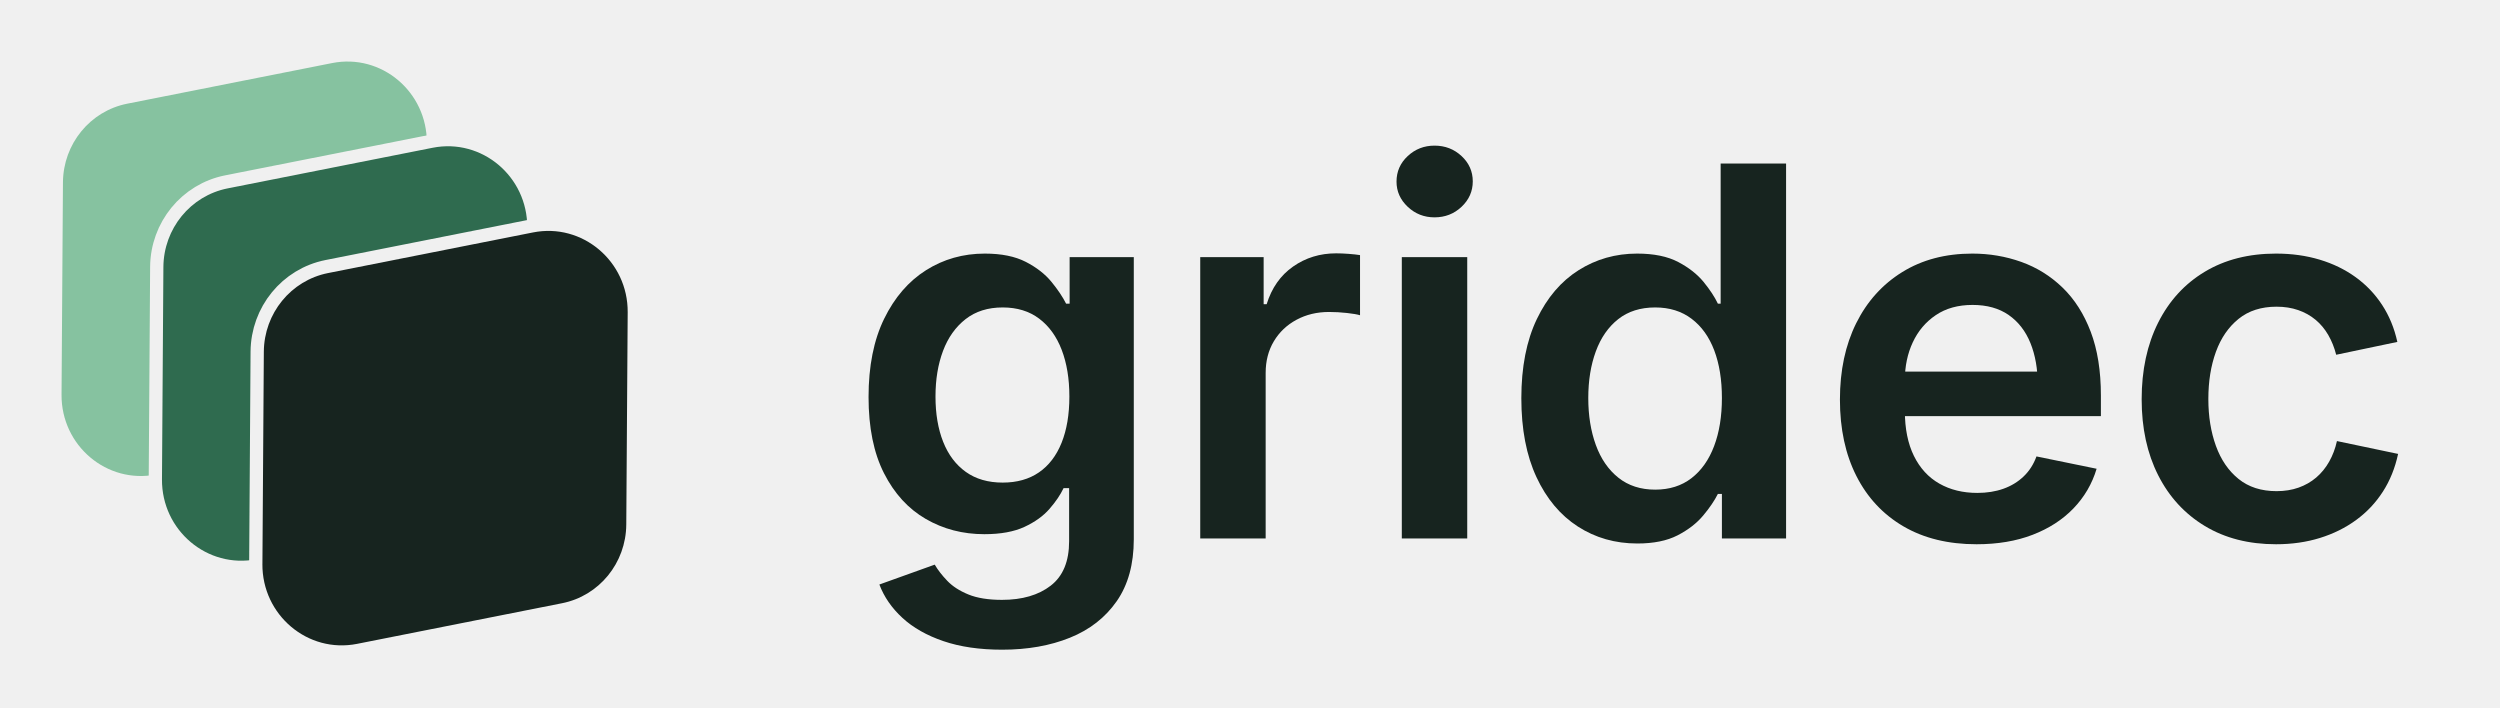
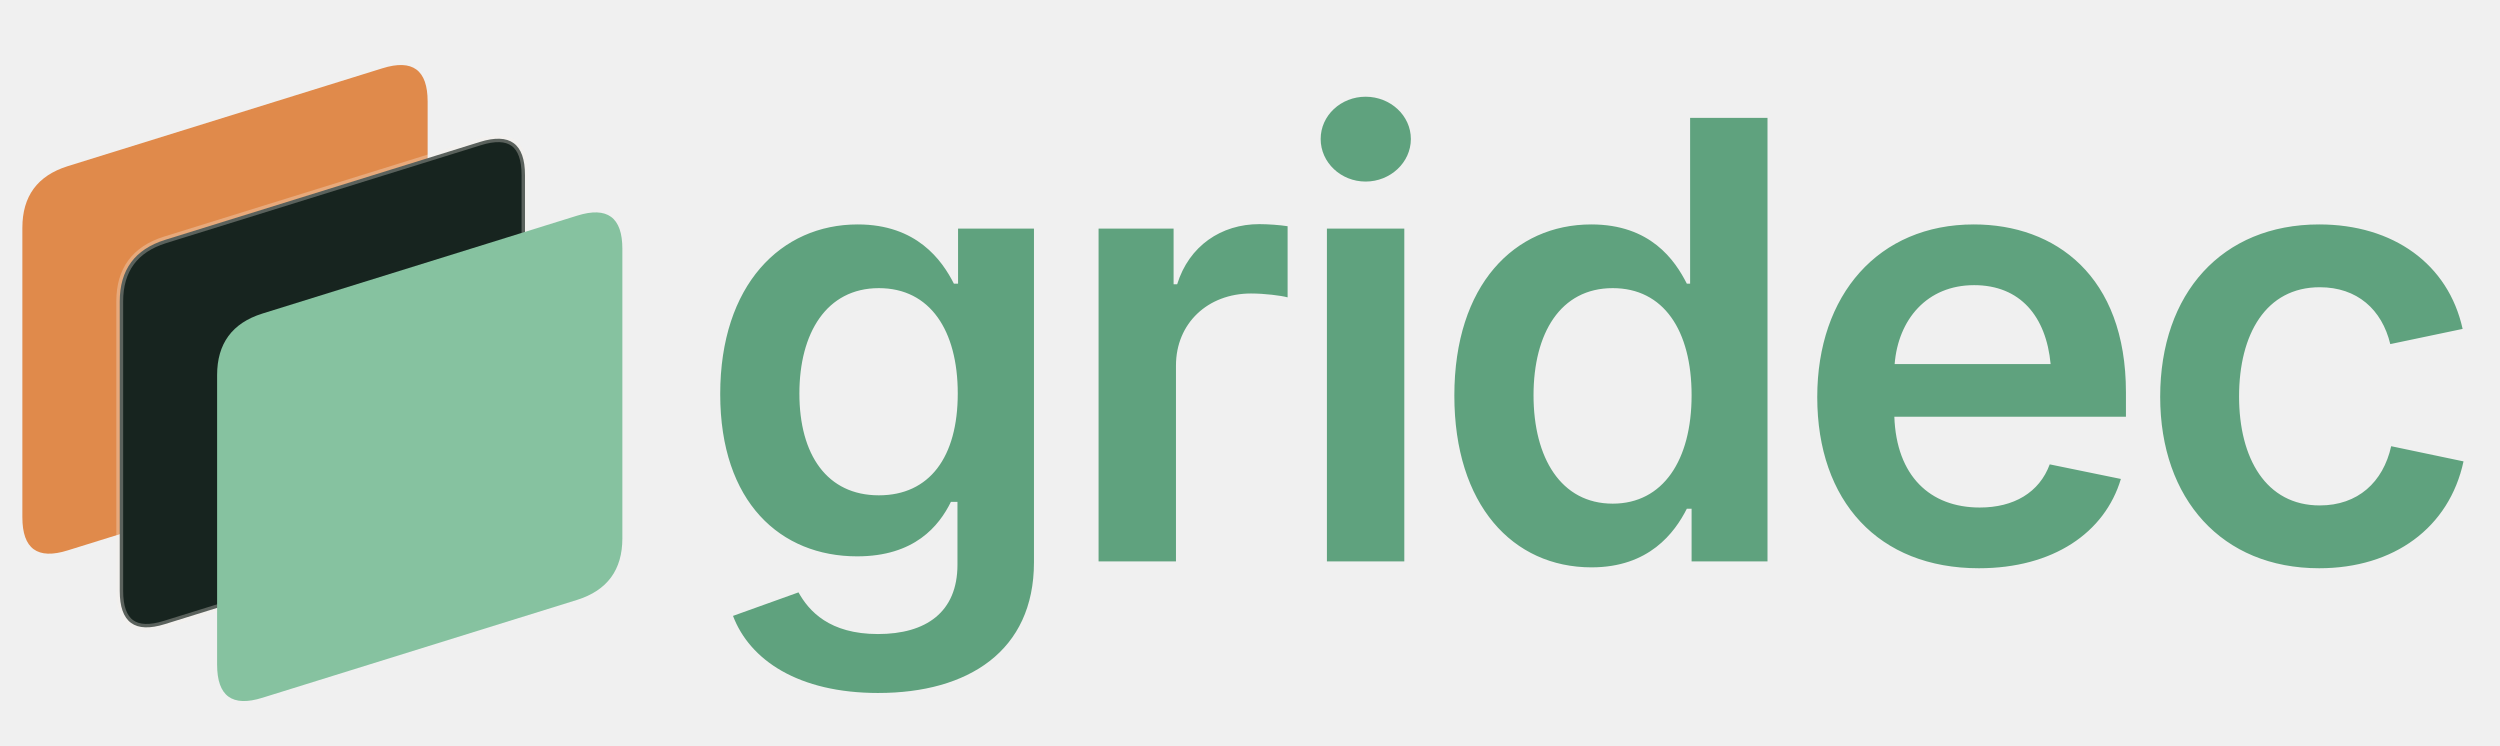
- <svg xmlns="http://www.w3.org/2000/svg" width="325" height="92" viewBox="0 0 325 92">
-   <g transform="translate(8 8)">
-     <defs>
-       <mask id="cut0" maskUnits="userSpaceOnUse" x="-2" y="-2" width="38" height="40">
-         <rect x="-2" y="-2" width="38" height="40" fill="white" />
-         <path d="M5.677 23.617l.08-12C5.77 9.447 7.29 7.586 9.387 7.17l11.587-2.296c2.784-.552 5.368 1.626 5.349 4.51l-.08 12c-.014 2.171-1.533 4.032-3.63 4.448l-11.587 2.297c-2.784.551-5.368-1.627-5.349-4.51z" fill="black" stroke="black" stroke-width="1.5" />
-       </mask>
-       <mask id="cut1" maskUnits="userSpaceOnUse" x="-2" y="-2" width="38" height="40">
-         <rect x="-2" y="-2" width="38" height="40" fill="white" />
-         <path d="M11.354 28.404l.08-12c.014-2.172 1.533-4.032 3.63-4.448l11.587-2.297c2.784-.552 5.368 1.627 5.349 4.51l-.08 12c-.014 2.172-1.533 4.033-3.63 4.448l-11.587 2.297c-2.784.552-5.368-1.627-5.35-4.51z" fill="black" stroke="black" stroke-width="1.5" />
-       </mask>
-     </defs>
-     <g transform="scale(2.3)">
-       <path d="M0 18.83L.08 6.832C.094 4.66 1.613 2.798 3.71 2.383L15.297.086c2.784-.552 5.368 1.627 5.35 4.51l-.08 12c-.015 2.171-1.534 4.032-3.631 4.448L5.349 23.341C2.565 23.893-.019 21.714 0 18.83z" fill="#86C2A0" mask="url(#cut0)" />
-       <path d="M5.677 23.617l.08-12C5.77 9.447 7.29 7.586 9.387 7.17l11.587-2.296c2.784-.552 5.368 1.626 5.349 4.51l-.08 12c-.014 2.171-1.533 4.032-3.63 4.448l-11.587 2.297c-2.784.551-5.368-1.627-5.349-4.51z" fill="#2F6B4F" mask="url(#cut1)" />
-       <path d="M11.354 28.404l.08-12c.014-2.172 1.533-4.032 3.63-4.448l11.587-2.297c2.784-.552 5.368 1.627 5.349 4.51l-.08 12c-.014 2.172-1.533 4.033-3.63 4.448l-11.587 2.297c-2.784.552-5.368-1.627-5.35-4.51z" fill="#17241F" />
-     </g>
-     <g fill="#17241F" transform="translate(102 62) scale(0.03271484 -0.03271484)">
-       <path transform="translate(0 0)" d="M620 -442Q486 -442 386.5 -408.0Q287 -374 223.5 -315.5Q160 -257 132 -183L352 -104Q370 -135 401.5 -168.0Q433 -201 485.5 -222.5Q538 -244 619 -244Q740 -244 813.0 -187.5Q886 -131 886 -11V200H864Q845 160 808.0 117.5Q771 75 708.5 46.0Q646 17 549 17Q421 17 316.5 77.5Q212 138 150.5 259.0Q89 380 89 562Q89 746 151.0 873.0Q213 1000 317.5 1066.0Q422 1132 551 1132Q650 1132 714.0 1099.0Q778 1066 816.0 1019.5Q854 973 874 933H888V1118H1143V-3Q1143 -152 1075.0 -249.5Q1007 -347 889.0 -394.5Q771 -442 620 -442ZM622 222Q707 222 766.0 262.5Q825 303 856.0 380.0Q887 457 887 564Q887 670 856.5 749.5Q826 829 767.0 873.5Q708 918 622 918Q534 918 474.5 871.5Q415 825 385.0 745.5Q355 666 355 564Q355 461 385.5 384.0Q416 307 475.5 264.5Q535 222 622 222Z" />
-       <path transform="translate(1269 0)" d="M138 0V1118H390V931H402Q432 1028 507.0 1080.5Q582 1133 678 1133Q700 1133 727.0 1131.0Q754 1129 773 1126V887Q757 892 721.0 896.0Q685 900 650 900Q578 900 520.5 869.0Q463 838 430.5 783.5Q398 729 398 658V0Z" />
-       <path transform="translate(2070 0)" d="M138 0V1118H398V0ZM268 1276Q206 1276 161.5 1318.0Q117 1360 117 1418Q117 1478 161.5 1519.5Q206 1561 268 1561Q331 1561 375.5 1519.5Q420 1478 420 1419Q420 1360 375.5 1318.0Q331 1276 268 1276Z" />
-       <path transform="translate(2594 0)" d="M550 -20Q418 -20 313.5 47.5Q209 115 149.0 244.0Q89 373 89 557Q89 743 150.5 871.5Q212 1000 316.5 1066.0Q421 1132 549 1132Q649 1132 712.5 1098.5Q776 1065 813.5 1019.0Q851 973 870 933H881V1490H1141V0H886V177H870Q850 137 811.5 91.0Q773 45 710.0 12.5Q647 -20 550 -20ZM621 194Q706 194 765.0 239.5Q824 285 855.0 367.0Q886 449 886 558Q886 667 855.5 747.5Q825 828 765.5 873.0Q706 918 621 918Q533 918 474.0 871.5Q415 825 385.0 743.5Q355 662 355 558Q355 454 385.0 371.5Q415 289 474.5 241.5Q534 194 621 194Z" />
-       <path transform="translate(3860 0)" d="M632 -23Q463 -23 341.5 48.0Q220 119 154.5 248.0Q89 377 89 552Q89 725 153.5 855.0Q218 985 336.5 1058.5Q455 1132 615 1132Q717 1132 809.5 1099.0Q902 1066 973.5 997.0Q1045 928 1085.5 821.5Q1126 715 1126 568V486H212V663H997L875 611Q875 705 846.0 776.5Q817 848 759.5 888.0Q702 928 616 928Q530 928 470.0 887.5Q410 847 378.5 779.5Q347 712 347 629V507Q347 401 383.0 328.0Q419 255 484.0 218.0Q549 181 635 181Q692 181 738.5 197.5Q785 214 819.0 246.5Q853 279 870 326L1109 277Q1082 187 1017.0 119.5Q952 52 854.5 14.5Q757 -23 632 -23Z" />
-       <path transform="translate(5059 0)" d="M623 -23Q460 -23 340.0 49.5Q220 122 154.5 251.5Q89 381 89 553Q89 727 154.5 857.5Q220 988 340.0 1060.0Q460 1132 623 1132Q716 1132 796.0 1108.0Q876 1084 939.0 1038.5Q1002 993 1044.5 928.0Q1087 863 1105 781L862 730Q851 773 830.5 808.5Q810 844 780.0 869.0Q750 894 711.0 907.5Q672 921 625 921Q534 921 474.0 872.5Q414 824 384.0 741.5Q354 659 354 554Q354 451 384.0 368.0Q414 285 474.0 236.5Q534 188 625 188Q673 188 712.5 202.0Q752 216 782.5 242.0Q813 268 834.0 305.0Q855 342 865 387L1108 336Q1090 252 1047.5 186.0Q1005 120 941.5 73.5Q878 27 797.5 2.0Q717 -23 623 -23Z" />
-     </g>
+ <svg xmlns="http://www.w3.org/2000/svg" viewBox="24 19 684 204" width="684" height="204" role="img" aria-label="Gridec logo">
+   <g transform="translate(15 23) scale(0.72)">
+     <path d="M 21 65 Q 21 47 38.2 41.6 L 157.8 4.4 Q 175 -1 175 17 L 175 127 Q 175 145 157.8 150.4 L 38.2 187.6 Q 21 193 21 175 Z" transform="translate(0 16)" fill="#E08A4B" />
+     <path d="M 21 65 Q 21 47 38.2 41.6 L 157.8 4.4 Q 175 -1 175 17 L 175 127 Q 175 145 157.8 150.4 L 38.2 187.6 Q 21 193 21 175 Z" transform="translate(37 44)" fill="#17241F" stroke="#F6F1E9" stroke-opacity="0.30" stroke-width="2.6" stroke-linejoin="round" />
+     <path d="M 21 65 Q 21 47 38.2 41.6 L 157.8 4.4 Q 175 -1 175 17 L 175 127 Q 175 145 157.8 150.4 L 38.2 187.6 Q 21 193 21 175 Z" transform="translate(74 72)" fill="#86C2A0" />
+   </g>
+   <g transform="translate(-97 -25.4) scale(1.2)">
+     <path d="m 301.08,194.999 c 20.429,0 35.497,-9.502 35.497,-29.795 V 89.12 h -17.307 v 12.556 h -0.95 c -2.715,-5.362 -8.484,-13.506 -21.922,-13.506 -17.511,0 -31.356,13.778 -31.356,38.687 0,24.705 13.778,36.99 31.221,36.99 13.099,0 18.665,-6.923 21.379,-12.42 h 1.493 v 14.321 c 0,10.859 -7.194,15.814 -18.122,15.814 -11.063,0 -15.746,-5.226 -18.122,-9.502 l -14.932,5.362 c 3.801,10.045 14.864,17.579 33.121,17.579 z m 0.136,-45.066 c -11.81,0 -18.122,-9.23 -18.122,-23.212 0,-13.778 6.176,-24.026 18.122,-24.026 11.674,0 17.986,9.638 17.986,24.026 0,14.524 -6.448,23.212 -17.986,23.212 z M 351.309,165 h 17.646 v -44.659 c 0,-9.638 7.262,-16.425 17.104,-16.425 3.122,0 6.855,0.475 8.348,0.882 V 88.577 c -1.697,-0.271 -4.479,-0.475 -6.448,-0.475 -8.688,0 -16.018,4.955 -18.732,13.71 H 368.413 V 89.12 h -17.104 z m 52.062,0 h 17.646 V 89.12 h -17.646 z m 8.823,-86.604 c 5.633,0 10.316,-4.344 10.316,-9.706 0,-5.362 -4.683,-9.638 -10.316,-9.638 -5.633,0 -10.249,4.276 -10.249,9.638 0,5.362 4.615,9.706 10.249,9.706 z m 51.519,87.961 c 13.099,0 18.936,-7.873 21.719,-13.371 h 1.086 V 165 h 17.307 V 63.872 h -17.646 v 37.804 h -0.747 c -2.715,-5.362 -8.28,-13.506 -21.787,-13.506 -17.511,0 -31.221,13.778 -31.221,39.026 0,24.909 13.303,39.162 31.289,39.162 z m 4.819,-14.524 c -11.81,0 -18.054,-10.452 -18.054,-24.705 0,-14.117 6.108,-24.434 18.054,-24.434 11.606,0 17.986,9.638 17.986,24.434 0,14.796 -6.516,24.705 -17.986,24.705 z m 83.486,14.728 c 16.9,0 28.709,-8.077 32.375,-20.361 l -16.221,-3.326 c -2.375,6.448 -8.212,9.841 -15.95,9.841 -11.334,0 -19.004,-7.194 -19.479,-20.701 h 52.804 v -5.565 c 0,-26.605 -16.153,-38.279 -34.682,-38.279 -21.719,0 -35.7,16.018 -35.7,39.365 0,23.755 13.981,39.026 36.854,39.026 z m -19.208,-46.56 c 0.814,-10.113 7.33,-17.986 18.122,-17.986 10.52,0 16.425,7.126 17.443,17.986 z m 96.789,46.56 c 17.036,0 29.66,-9.23 32.917,-24.366 l -16.493,-3.461 c -1.833,8.212 -7.602,13.506 -16.289,13.506 -12.285,0 -18.393,-10.791 -18.393,-24.841 0,-14.185 6.108,-24.909 18.393,-24.909 8.552,0 14.185,5.09 16.085,12.963 l 16.493,-3.461 C 659.054,97.197 646.498,88.17 629.598,88.17 c -22.126,0 -36.243,15.678 -36.243,39.297 0,23.348 14.117,39.094 36.243,39.094 z" fill="#5FA27E" />
  </g>
</svg>
